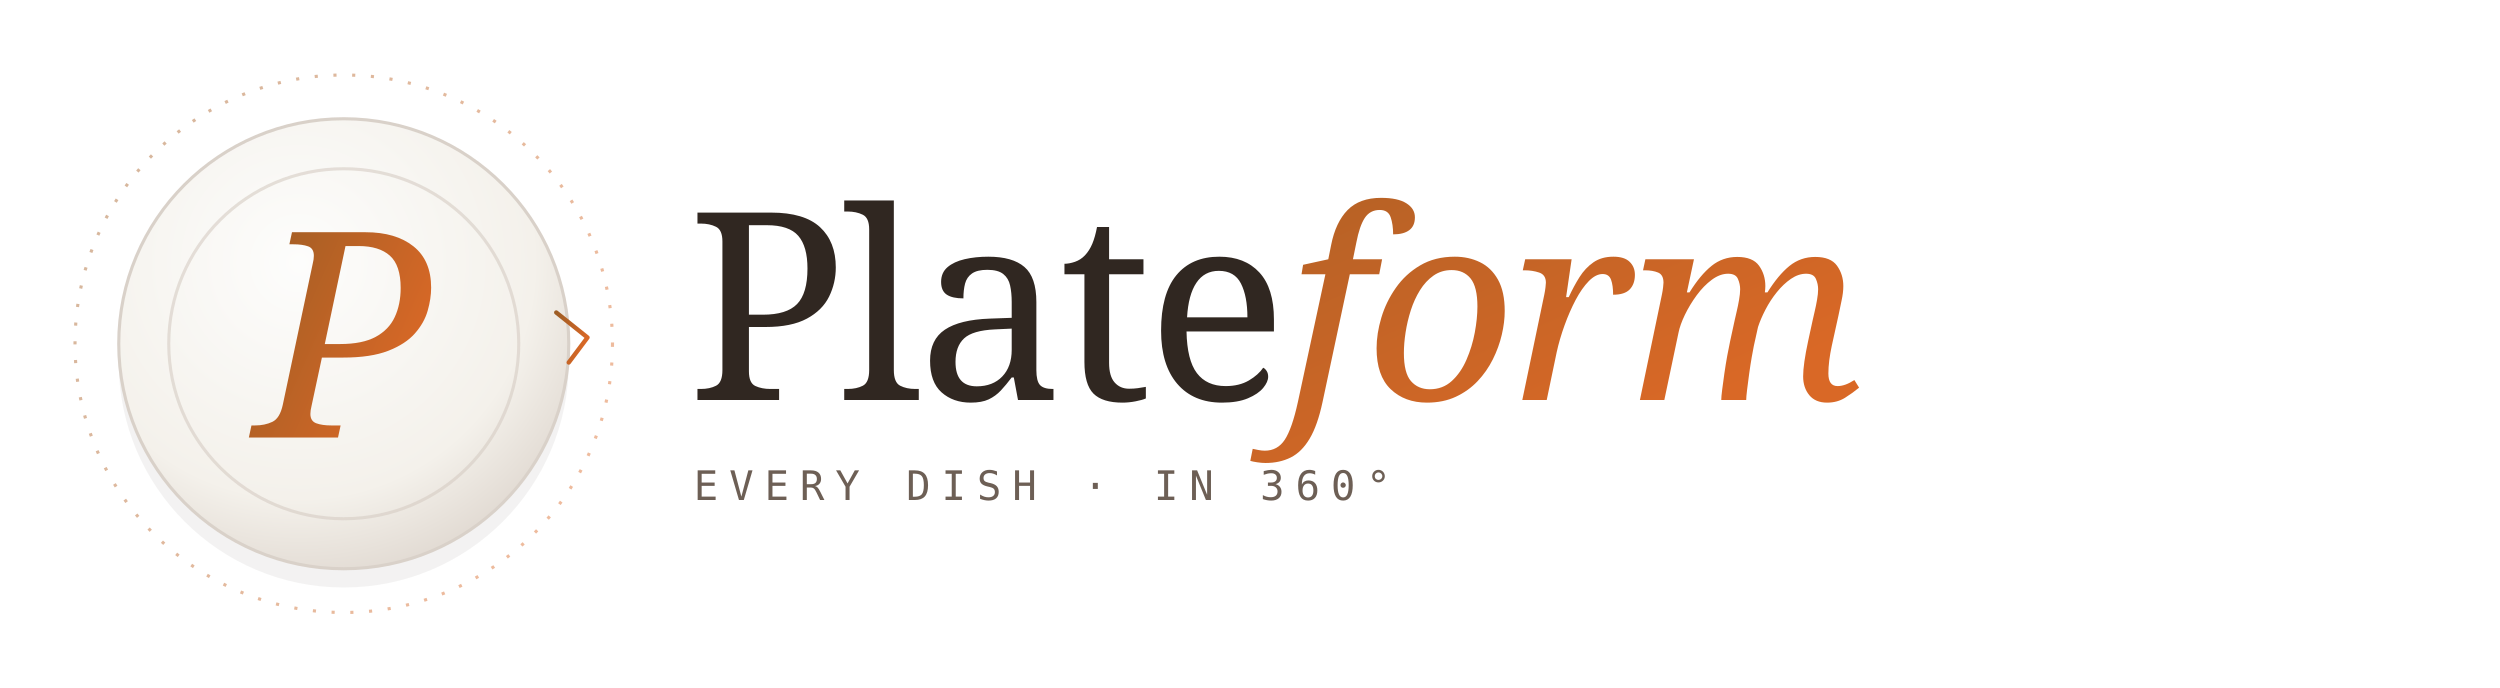
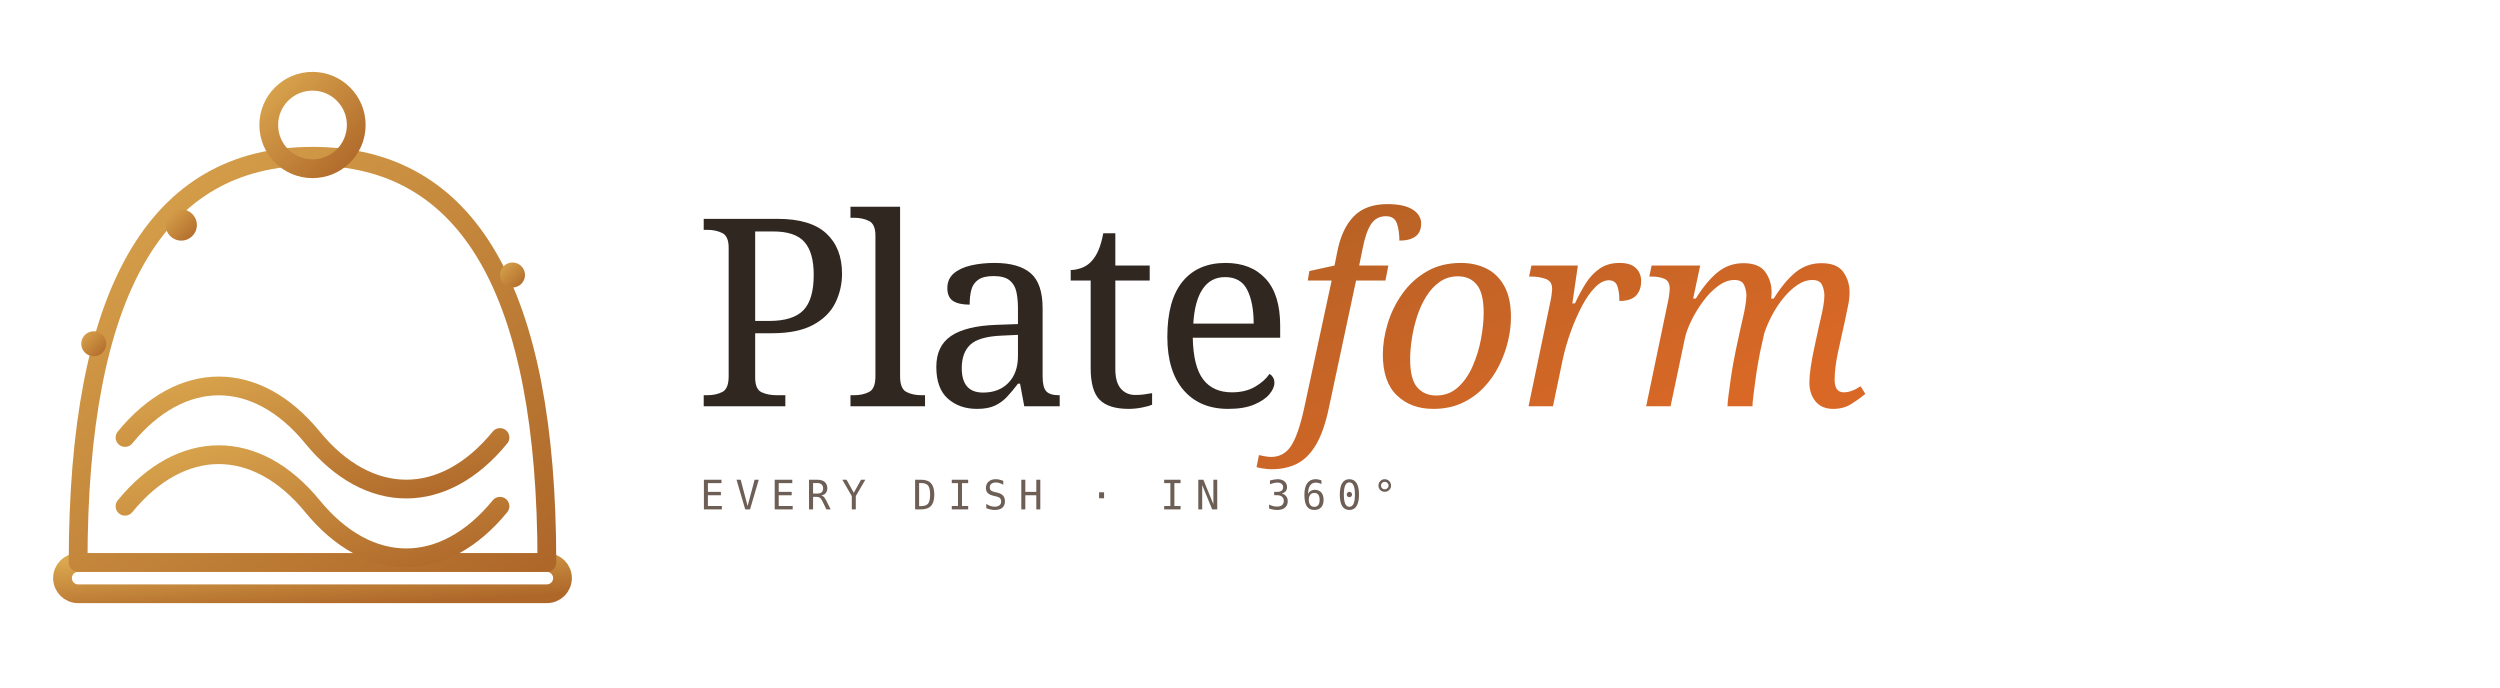
<svg xmlns="http://www.w3.org/2000/svg" viewBox="0 0 800 220" width="800" height="220">
  <defs>
+     <linearGradient id="lk-gold" x1="0" y1="0" x2="1" y2="1">
+       <stop offset="0" stop-color="hsl(38,65%,58%)" />
+       <stop offset="1" stop-color="hsl(28,62%,42%)" />
+     </linearGradient>
    <linearGradient id="lk-bronze" x1="0" y1="0" x2="1" y2="0.5">
-       <stop offset="0" stop-color="hsl(28, 62%, 38%)" />
-       <stop offset="1" stop-color="hsl(22, 70%, 50%)" />
+       <stop offset="0" stop-color="hsl(28,62%,38%)" />
+       <stop offset="1" stop-color="hsl(22,70%,50%)" />
    </linearGradient>
-     <radialGradient id="lk-plate" cx="0.4" cy="0.32" r="0.75">
-       <stop offset="0" stop-color="hsl(38, 32%, 99%)" />
-       <stop offset="0.7" stop-color="hsl(38, 28%, 94%)" />
-       <stop offset="1" stop-color="hsl(30, 20%, 84%)" />
-     </radialGradient>
  </defs>
-   <g transform="translate(20,20)">
-     <circle cx="90" cy="90" r="86" fill="none" stroke="url(#lk-bronze)" stroke-width="1" stroke-dasharray="1 5" opacity="0.45" />
-     <circle cx="90" cy="96" r="72" fill="hsl(24,18%,16%)" opacity="0.06" />
-     <circle cx="90" cy="90" r="72" fill="url(#lk-plate)" stroke="hsl(30,18%,82%)" stroke-width="1" />
-     <circle cx="90" cy="90" r="56" fill="none" stroke="hsl(30,18%,80%)" stroke-width="1" opacity="0.6" />
-     <text x="90" y="120" text-anchor="middle" font-family="Cormorant Garamond, Georgia, serif" font-style="italic" font-weight="500" font-size="92" fill="url(#lk-bronze)" letter-spacing="-0.04em">P</text>
-     <path d="M 158 80 L 168 88 L 162 96" fill="none" stroke="url(#lk-bronze)" stroke-width="1.4" stroke-linecap="round" stroke-linejoin="round" />
+   <g transform="translate(20, 10)">
+     <line x1="0" y1="170" x2="160" y2="170" stroke="url(#lk-gold)" stroke-width="6" stroke-linecap="round" />
+     <rect x="0" y="170" width="160" height="10" rx="5" fill="none" stroke="url(#lk-gold)" stroke-width="6" stroke-linecap="round" />
+     <path d="M 5 170 Q 5 40 80 40 Q 155 40 155 170 Z" fill="none" stroke="url(#lk-gold)" stroke-width="6" stroke-linejoin="round" />
+     <circle cx="80" cy="30" r="14" fill="none" stroke="url(#lk-gold)" stroke-width="6" />
+     <path d="M 20 130 C 38 108, 62 108, 80 130 C 98 152, 122 152, 140 130" fill="none" stroke="url(#lk-gold)" stroke-width="6" stroke-linecap="round" />
+     <path d="M 20 152 C 38 130, 62 130, 80 152 C 98 174, 122 174, 140 152" fill="none" stroke="url(#lk-gold)" stroke-width="6" stroke-linecap="round" />
+     <circle cx="38" cy="62" r="5" fill="url(#lk-gold)" />
+     <circle cx="10" cy="100" r="4" fill="url(#lk-gold)" />
+     <circle cx="144" cy="78" r="4" fill="url(#lk-gold)" />
  </g>
-   <text x="220" y="128" font-family="Cormorant Garamond, Georgia, serif" font-weight="500" font-size="84" fill="hsl(24,18%,16%)" letter-spacing="-0.02em">Plate<tspan font-style="italic" fill="url(#lk-bronze)">form</tspan>
+   <text x="222" y="130" font-family="Cormorant Garamond, Georgia, serif" font-weight="500" font-size="84" fill="hsl(24,18%,16%)" letter-spacing="-0.02em">Plate<tspan font-style="italic" fill="url(#lk-bronze)">form</tspan>
  </text>
-   <text x="222" y="160" font-family="DM Mono, ui-monospace, monospace" font-size="13" letter-spacing="3.5" fill="hsl(24,12%,38%)">EVERY DISH · IN 360°</text>
+   <text x="224" y="163" font-family="DM Mono, ui-monospace, monospace" font-size="13" letter-spacing="3.5" fill="hsl(24,12%,38%)">EVERY DISH · IN 360°</text>
</svg>
